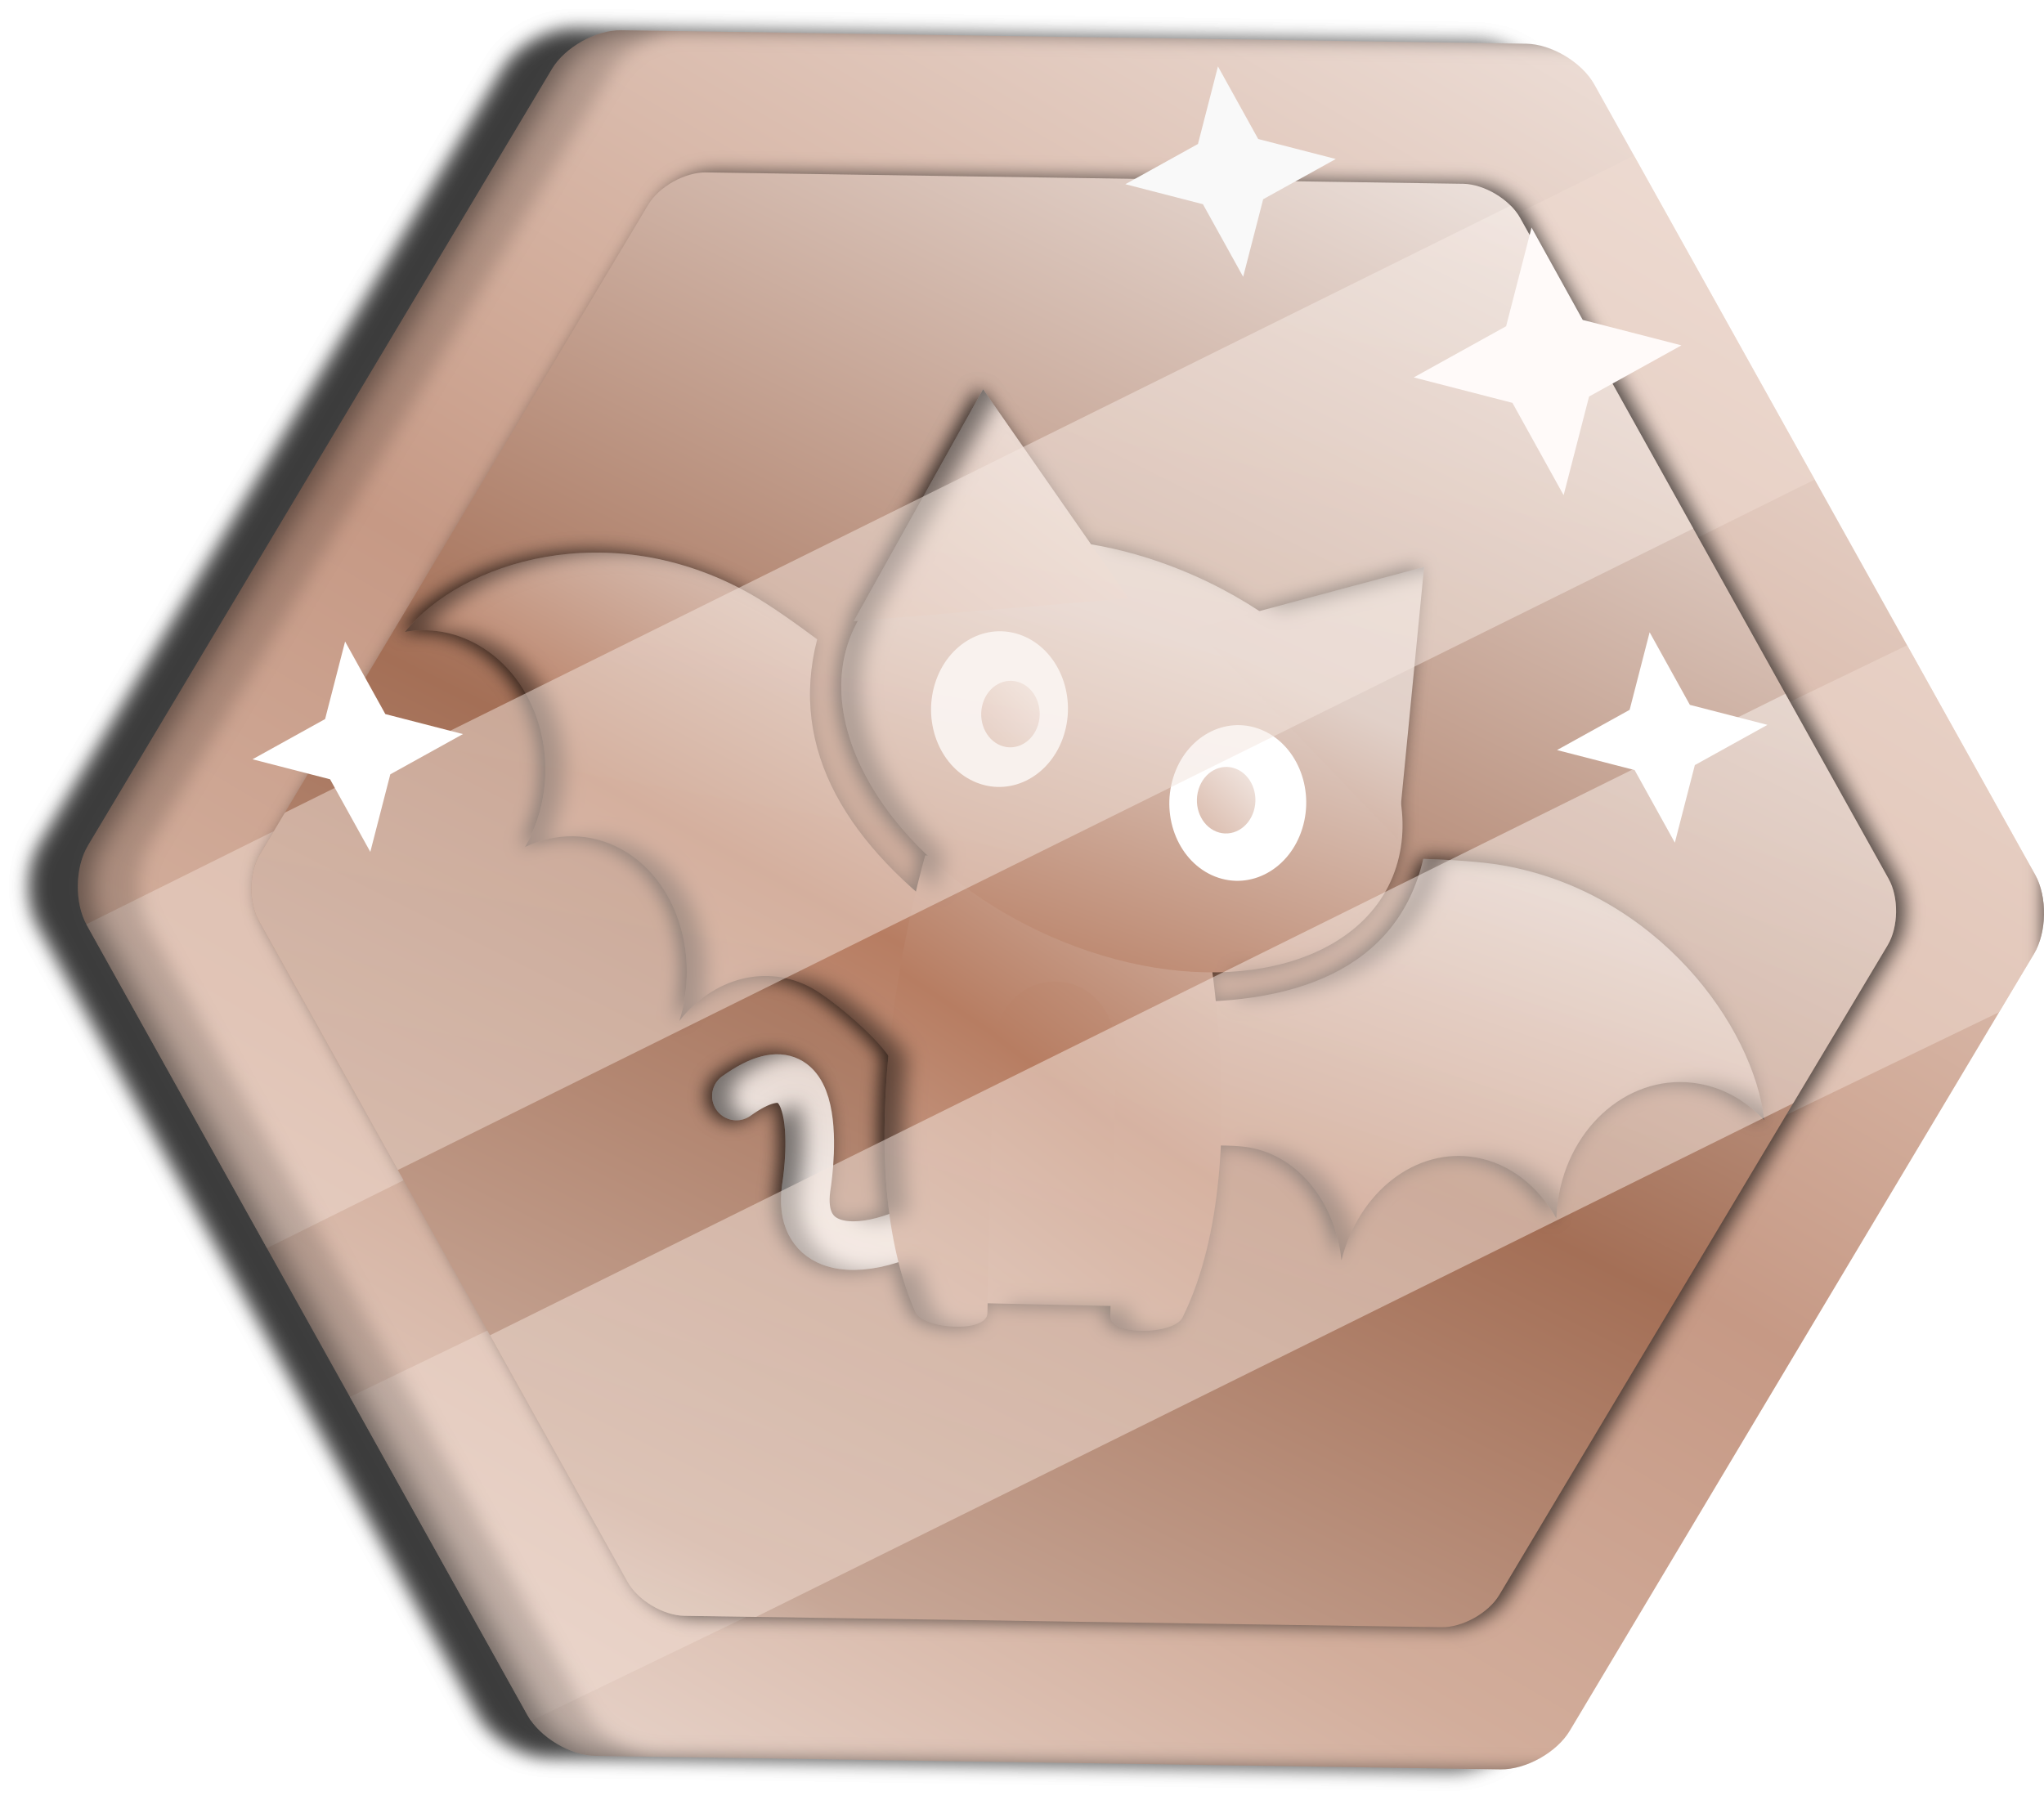
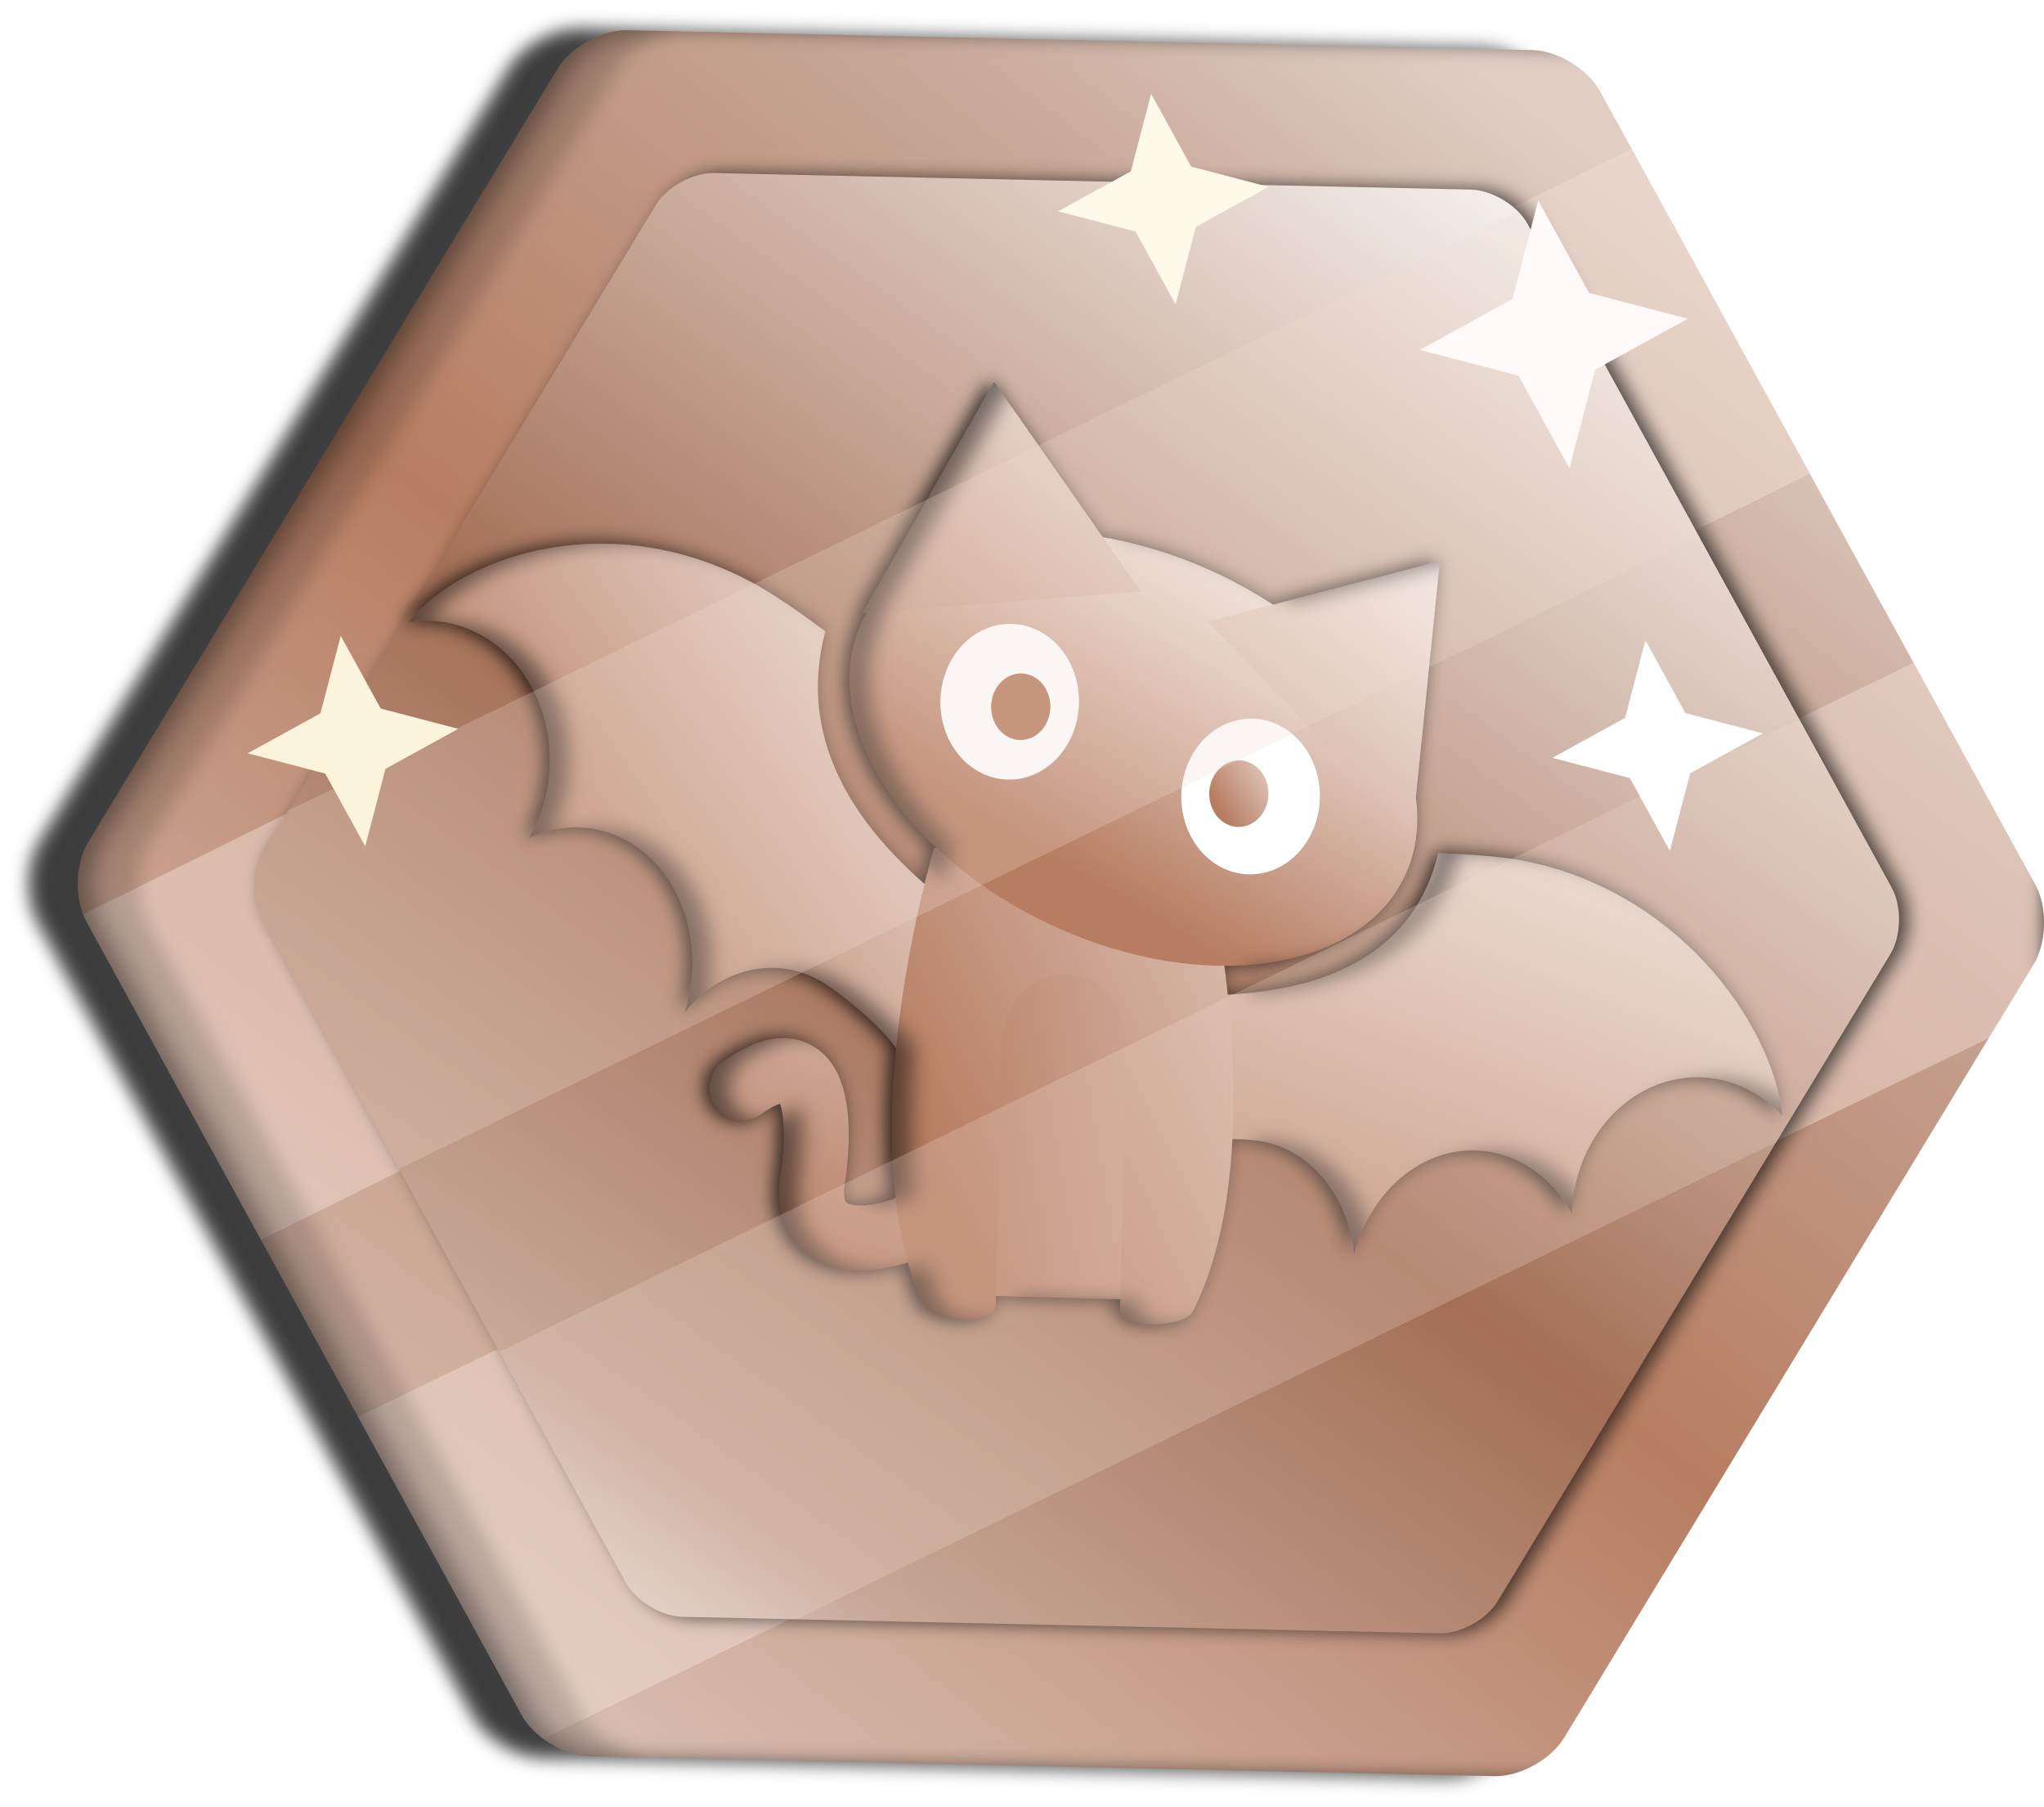
- <svg xmlns="http://www.w3.org/2000/svg" class="medal" style="isolation:isolate" viewBox="576.027 103.648 472.795 416.352" width="472.795pt" height="416.352pt">
-   <g style="isolation:isolate" id="Ebene 0">
-     <g id="medal">
-       <defs>
-         <filter id="998VBnpyX6cx888xLSQAVxBMLoqcX92V" x="-200%" y="-200%" width="400%" height="400%" filterUnits="objectBoundingBox" color-interpolation-filters="sRGB">
-           <feGaussianBlur in="SourceGraphic" stdDeviation="2.147" />
-           <feOffset dx="-11" dy="0" result="pf_100_offsetBlur" />
-           <feFlood flood-color="#000000" flood-opacity="0.65" />
-           <feComposite in2="pf_100_offsetBlur" operator="in" result="pf_100_dropShadow" />
-           <feBlend in="SourceGraphic" in2="pf_100_dropShadow" mode="normal" result="_out_yfYgvGEL2NOr3xH7ZvxTUUMUTcu8UPKV" />
-           <feOffset in="_out_yfYgvGEL2NOr3xH7ZvxTUUMUTcu8UPKV" dx="14" dy="0" />
-           <feGaussianBlur stdDeviation="2.147" result="pf_101_offsetBlur" />
-           <feComposite in="_out_yfYgvGEL2NOr3xH7ZvxTUUMUTcu8UPKV" in2="pf_101_offsetBlur" result="pf_101_inverse" operator="out" />
-           <feFlood flood-color="#000000" flood-opacity="0.5" result="pf_101_color" />
-           <feComposite in="pf_101_color" in2="pf_101_inverse" operator="in" result="pf_101_shadow" />
-           <feComposite in="pf_101_shadow" in2="_out_yfYgvGEL2NOr3xH7ZvxTUUMUTcu8UPKV" operator="over" result="_out_JDeJ6Ut8FOKoCclaC4qpq9aVOwIlncHq" />
-           <feMerge>
-             <feMergeNode in="_out_JDeJ6Ut8FOKoCclaC4qpq9aVOwIlncHq" />
-           </feMerge>
-         </filter>
-       </defs>
-       <g filter="url(#998VBnpyX6cx888xLSQAVxBMLoqcX92V)">
-         <linearGradient id="_lgradient_55" x1="0.76" y1="-0.628" x2="0.377" y2="1.338" gradientTransform="matrix(418.059,137.451,-140.503,427.343,682.647,29.427)" gradientUnits="userSpaceOnUse">
-           <stop offset="18.261%" stop-opacity="1" style="stop-color:rgb(255,255,255)" />
-           <stop offset="51.556%" stop-opacity="1" style="stop-color:rgb(209,171,153)" />
-           <stop offset="58.238%" stop-opacity="1" style="stop-color:rgb(198,153,133)" />
-           <stop offset="70.715%" stop-opacity="1" style="stop-color:rgb(210,173,155)" />
-           <stop offset="98.261%" stop-opacity="1" style="stop-color:rgb(255,255,255)" />
-         </linearGradient>
-         <path d=" M 923.116 512.999 L 818.452 511.44 L 713.789 509.882 C 707.947 509.795 700.894 505.581 698.048 500.478 L 647.066 409.058 L 596.084 317.637 C 593.238 312.534 593.361 304.319 596.357 299.304 L 650.038 209.442 L 703.72 119.579 C 706.716 114.564 713.892 110.562 719.734 110.649 L 824.397 112.208 L 929.061 113.766 C 934.903 113.853 941.956 118.067 944.802 123.169 L 995.784 214.59 L 1046.766 306.011 C 1049.612 311.113 1049.489 319.328 1046.493 324.344 L 992.811 414.206 L 939.13 504.068 C 936.134 509.084 928.958 513.086 923.116 512.999 Z " id="Polygon" fill="url(#_lgradient_55)" />
-         <clipPath id="_clipPath_sbtFXIQvmMAjsB5IlWbTOFYD057oHNXp">
-           <path d=" M 923.116 512.999 L 818.452 511.44 L 713.789 509.882 C 707.947 509.795 700.894 505.581 698.048 500.478 L 647.066 409.058 L 596.084 317.637 C 593.238 312.534 593.361 304.319 596.357 299.304 L 650.038 209.442 L 703.72 119.579 C 706.716 114.564 713.892 110.562 719.734 110.649 L 824.397 112.208 L 929.061 113.766 C 934.903 113.853 941.956 118.067 944.802 123.169 L 995.784 214.59 L 1046.766 306.011 C 1049.612 311.113 1049.489 319.328 1046.493 324.344 L 992.811 414.206 L 939.13 504.068 C 936.134 509.084 928.958 513.086 923.116 512.999 Z " id="Polygon" fill="url(#_lgradient_55)" />
-         </clipPath>
-         <g clip-path="url(#_clipPath_sbtFXIQvmMAjsB5IlWbTOFYD057oHNXp)">
-           <path d="M 1059.547 327.631 L 676.119 512.737 L 641.823 434.139 L 1025.251 249.033 L 1025.251 249.033 L 1025.251 249.033 L 1025.251 249.033 L 1025.251 249.033 L 1025.251 249.033 L 1025.251 249.033 L 1059.547 327.631 Z" style="stroke:none;fill:#F0DCD1;stroke-miterlimit:10;opacity:0.5;" />
-           <path d="M 1002.325 211.338 L 620.999 400.737 L 585.823 322.529 L 967.148 133.13 L 967.148 133.13 L 967.148 133.13 L 967.148 133.13 L 967.148 133.13 L 967.148 133.13 L 967.148 133.13 L 1002.325 211.338 Z" style="stroke:none;fill:#F0DCD1;stroke-miterlimit:10;opacity:0.5;" />
-         </g>
-       </g>
-       <defs>
-         <filter id="6Hu7xx8tb4KpG08LG4eO0YZQRkMcv2ln" x="-200%" y="-200%" width="400%" height="400%" filterUnits="objectBoundingBox" color-interpolation-filters="sRGB">
-           <feGaussianBlur in="SourceGraphic" stdDeviation="2.147" />
-           <feOffset dx="2" dy="0" result="pf_100_offsetBlur" />
-           <feFlood flood-color="#000000" flood-opacity="0.65" />
-           <feComposite in2="pf_100_offsetBlur" operator="in" result="pf_100_dropShadow" />
-           <feBlend in="SourceGraphic" in2="pf_100_dropShadow" mode="normal" />
-         </filter>
-       </defs>
-       <g filter="url(#6Hu7xx8tb4KpG08LG4eO0YZQRkMcv2ln)">
-         <linearGradient id="_lgradient_56" x1="0.326" y1="1.209" x2="0.527" y2="-0.157" gradientTransform="matrix(349.678,115.028,-117.582,357.443,708.35,75.588)" gradientUnits="userSpaceOnUse">
-           <stop offset="4.348%" stop-opacity="1" style="stop-color:rgb(255,255,255)" />
-           <stop offset="20%" stop-opacity="1" style="stop-color:rgb(199,167,151)" />
-           <stop offset="48.696%" stop-opacity="1" style="stop-color:rgb(164,111,86)" />
-           <stop offset="100%" stop-opacity="1" style="stop-color:rgb(255,255,255)" />
-           <stop offset="100%" stop-opacity="1" style="stop-color:rgb(0,0,0)" />
-         </linearGradient>
-         <path d=" M 909.433 480.114 L 821.885 478.797 L 734.337 477.48 C 729.451 477.407 723.551 473.881 721.172 469.612 L 678.538 393.135 L 635.905 316.657 C 633.525 312.389 633.629 305.517 636.136 301.322 L 681.05 226.162 L 725.965 151.001 C 728.472 146.806 734.475 143.46 739.361 143.533 L 826.91 144.851 L 914.458 146.168 C 919.344 146.241 925.244 149.767 927.623 154.035 L 970.257 230.513 L 1012.89 306.99 C 1015.27 311.259 1015.166 318.131 1012.659 322.326 L 967.744 397.486 L 922.83 472.646 C 920.323 476.842 914.32 480.188 909.433 480.114 Z " id="Polygon" fill="url(#_lgradient_56)" />
-         <clipPath id="_clipPath_YU08KN7VleQj0C1AD5JK1ml4gCe5yIVS">
-           <path d=" M 909.433 480.114 L 821.885 478.797 L 734.337 477.48 C 729.451 477.407 723.551 473.881 721.172 469.612 L 678.538 393.135 L 635.905 316.657 C 633.525 312.389 633.629 305.517 636.136 301.322 L 681.05 226.162 L 725.965 151.001 C 728.472 146.806 734.475 143.46 739.361 143.533 L 826.91 144.851 L 914.458 146.168 C 919.344 146.241 925.244 149.767 927.623 154.035 L 970.257 230.513 L 1012.89 306.99 C 1015.27 311.259 1015.166 318.131 1012.659 322.326 L 967.744 397.486 L 922.83 472.646 C 920.323 476.842 914.32 480.188 909.433 480.114 Z " id="Polygon" fill="url(#_lgradient_56)" />
-         </clipPath>
-         <g clip-path="url(#_clipPath_YU08KN7VleQj0C1AD5JK1ml4gCe5yIVS)">
-           <defs>
-             <filter id="DwnpB4TS8BWKfv1gSNktIgEczUJUZCoG" x="-200%" y="-200%" width="400%" height="400%" filterUnits="objectBoundingBox" color-interpolation-filters="sRGB">
-               <feGaussianBlur in="SourceGraphic" stdDeviation="2.147" />
-               <feOffset dx="-1" dy="0" result="pf_100_offsetBlur" />
-               <feFlood flood-color="#000000" flood-opacity="0.65" />
-               <feComposite in2="pf_100_offsetBlur" operator="in" result="pf_100_dropShadow" />
-               <feBlend in="SourceGraphic" in2="pf_100_dropShadow" mode="normal" result="_out_TMR2L5M5Rci5sNXDhSbnVCb1no1OOeCt" />
-               <feOffset in="_out_TMR2L5M5Rci5sNXDhSbnVCb1no1OOeCt" dx="5" dy="0" />
-               <feGaussianBlur stdDeviation="2.147" result="pf_101_offsetBlur" />
-               <feComposite in="_out_TMR2L5M5Rci5sNXDhSbnVCb1no1OOeCt" in2="pf_101_offsetBlur" result="pf_101_inverse" operator="out" />
-               <feFlood flood-color="#000000" flood-opacity="0.5" result="pf_101_color" />
-               <feComposite in="pf_101_color" in2="pf_101_inverse" operator="in" result="pf_101_shadow" />
-               <feComposite in="pf_101_shadow" in2="_out_TMR2L5M5Rci5sNXDhSbnVCb1no1OOeCt" operator="over" result="_out_fdYGUzz3FOGDHHvvfjyBDiyT45bAyzAH" />
-               <feMerge>
-                 <feMergeNode in="_out_fdYGUzz3FOGDHHvvfjyBDiyT45bAyzAH" />
-               </feMerge>
-             </filter>
-           </defs>
-           <g filter="url(#DwnpB4TS8BWKfv1gSNktIgEczUJUZCoG)">
-             <clipPath id="_clipPath_qkZleHhjBLiR06CeVldyyNUgkCD8pDe7">
-               <rect x="664.277" y="180.618" width="321.715" height="253.908" transform="matrix(1,0.022,-0.022,1,6.977,-18.105)" id="catrobat " fill="rgb(255,255,255)" />
-             </clipPath>
-             <g clip-path="url(#_clipPath_qkZleHhjBLiR06CeVldyyNUgkCD8pDe7)">
-               <clipPath id="_clipPath_yqYXQsdsbQc2SA01JAttXWs0BDK1IEHT">
-                 <path d=" M 668.234 175.104 L 993.562 182.222 L 989.343 435.14 L 662.525 434.158 L 668.234 175.104 Z " id="Strecke" fill="rgb(255,255,255)" />
-               </clipPath>
-               <g clip-path="url(#_clipPath_yqYXQsdsbQc2SA01JAttXWs0BDK1IEHT)">
-                 <linearGradient id="_lgradient_57" x1="-1.975" y1="6.467" x2="2.646" y2="-4.814">
-                   <stop offset="10%" stop-opacity="1" style="stop-color:rgb(255,255,255)" />
-                   <stop offset="33.478%" stop-opacity="1" style="stop-color:rgb(224,206,197)" />
-                   <stop offset="62.976%" stop-opacity="1" style="stop-color:rgb(183,125,98)" />
-                   <stop offset="82.85%" stop-opacity="1" style="stop-color:rgb(225,208,200)" />
-                   <stop offset="97.63%" stop-opacity="1" style="stop-color:rgb(255,255,255)" />
-                 </linearGradient>
-                 <path d=" M 795.102 383.823 C 785.054 390.618 774.509 393.422 768.17 390.941 C 763.948 389.289 761.592 385.293 762.492 378.571 C 762.492 378.571 768.876 341.083 746.369 357.209" id="Strecke" fill="none" vector-effect="non-scaling-stroke" stroke-width="15" stroke="url(#_lgradient_57)" stroke-linejoin="miter" stroke-linecap="round" stroke-miterlimit="3" />
-                 <linearGradient id="_lgradient_58" x1="-1.697" y1="4.77" x2="2.035" y2="-2.789" gradientTransform="matrix(142.805,3.147,-2.056,93.306,842.612,300.969)" gradientUnits="userSpaceOnUse">
-                   <stop offset="10%" stop-opacity="1" style="stop-color:rgb(255,255,255)" />
-                   <stop offset="33.478%" stop-opacity="1" style="stop-color:rgb(224,206,197)" />
-                   <stop offset="51.304%" stop-opacity="1" style="stop-color:rgb(183,125,98)" />
-                   <stop offset="63.254%" stop-opacity="1" style="stop-color:rgb(225,208,200)" />
-                   <stop offset="97.63%" stop-opacity="1" style="stop-color:rgb(255,255,255)" />
-                 </linearGradient>
-                 <path d=" M 841.066 371.148 C 845.572 368.596 859.742 368.193 864.994 369.116 C 876.576 371.146 885.038 382.113 886.309 395.284 C 890.27 379.461 903.495 368.999 917.408 371.435 C 925.364 372.829 931.95 378.161 936.029 385.546 C 936.073 384.244 936.179 382.934 936.362 381.616 C 938.853 363.846 953.464 351.647 968.984 354.364 C 974.904 355.401 980.095 358.46 984.123 362.827 C 981.663 341.012 959.307 310.103 923.606 303.85 C 918.094 302.885 910.509 302.531 905.252 302.349 C 899.265 328.047 875.21 336.814 844.08 335.267 C 841.67 353.995 841.705 358.213 841.066 371.148 Z " id="Strecke" fill="url(#_lgradient_58)" />
-                 <path d=" M 841.066 371.148 C 845.572 368.596 859.742 368.193 864.994 369.116 C 876.576 371.146 885.038 382.113 886.309 395.284 C 890.27 379.461 903.495 368.999 917.408 371.435 C 925.364 372.829 931.95 378.161 936.029 385.546 C 936.073 384.244 936.179 382.934 936.362 381.616 C 938.853 363.846 953.464 351.647 968.984 354.364 C 974.904 355.401 980.095 358.46 984.123 362.827 C 981.663 341.012 959.307 310.103 923.606 303.85 C 918.094 302.885 910.509 302.531 905.252 302.349 C 899.265 328.047 875.21 336.814 844.08 335.267 C 841.67 353.995 841.705 358.213 841.066 371.148 Z " id="Strecke" fill="none" />
-                 <linearGradient id="_lgradient_59" x1="-1.295" y1="3.958" x2="2.403" y2="-2.522" gradientTransform="matrix(130.047,2.866,-2.566,116.455,670.122,230.502)" gradientUnits="userSpaceOnUse">
-                   <stop offset="10%" stop-opacity="1" style="stop-color:rgb(255,255,255)" />
-                   <stop offset="33.478%" stop-opacity="1" style="stop-color:rgb(224,206,197)" />
-                   <stop offset="51.706%" stop-opacity="1" style="stop-color:rgb(183,125,98)" />
-                   <stop offset="60.201%" stop-opacity="1" style="stop-color:rgb(225,208,200)" />
-                   <stop offset="97.63%" stop-opacity="1" style="stop-color:rgb(255,255,255)" />
-                 </linearGradient>
-                 <path d=" M 782.469 349.489 C 780.084 344.479 768.699 334.953 763.934 332.298 C 753.424 326.441 740.911 329.919 733.156 339.869 C 737.983 324.354 732.501 307.214 719.878 300.175 C 712.658 296.152 704.554 296.238 697.452 299.632 C 698.08 298.537 698.661 297.398 699.183 296.199 C 706.206 280.05 700.476 260.588 686.393 252.736 C 681.023 249.742 675.216 248.875 669.696 249.832 C 682.833 233.587 716.877 222.814 749.268 240.871 C 754.269 243.658 760.653 248.293 765.048 251.556 C 758.415 277.273 772.048 299.246 798.3 318.184 C 790.72 335.067 788.542 338.494 782.469 349.489 Z " id="Strecke" fill="url(#_lgradient_59)" />
-                 <path d=" M 782.469 349.489 C 780.084 344.479 768.699 334.953 763.934 332.298 C 753.424 326.441 740.911 329.919 733.156 339.869 C 737.983 324.354 732.501 307.214 719.878 300.175 C 712.658 296.152 704.554 296.238 697.452 299.632 C 698.08 298.537 698.661 297.398 699.183 296.199 C 706.206 280.05 700.476 260.588 686.393 252.736 C 681.023 249.742 675.216 248.875 669.696 249.832 C 682.833 233.587 716.877 222.814 749.268 240.871 C 754.269 243.658 760.653 248.293 765.048 251.556 C 758.415 277.273 772.048 299.246 798.3 318.184 C 790.72 335.067 788.542 338.494 782.469 349.489 Z " id="Strecke" fill="none" />
-                 <linearGradient id="_lgradient_60" x1="1.812" y1="-4.409" x2="-0.687" y2="4.164" gradientTransform="matrix(33.768,0.744,-1.87,84.877,805.265,320.269)" gradientUnits="userSpaceOnUse">
-                   <stop offset="10%" stop-opacity="1" style="stop-color:rgb(255,255,255)" />
-                   <stop offset="39.402%" stop-opacity="1" style="stop-color:rgb(224,206,197)" />
-                   <stop offset="55.857%" stop-opacity="1" style="stop-color:rgb(183,125,98)" />
-                   <stop offset="73.946%" stop-opacity="1" style="stop-color:rgb(225,208,200)" />
-                   <stop offset="97.63%" stop-opacity="1" style="stop-color:rgb(255,255,255)" />
-                 </linearGradient>
-                 <path d=" M 837.162 405.89 L 803.395 405.146 L 805.265 320.269 L 839.033 321.013 L 837.162 405.89 Z " id="Strecke" fill="url(#_lgradient_60)" />
-                 <linearGradient id="_lgradient_61" x1="-0.997" y1="3.905" x2="2.018" y2="-2.768" gradientTransform="matrix(77.939,1.718,-2.401,108.967,782.001,301.237)" gradientUnits="userSpaceOnUse">
-                   <stop offset="10%" stop-opacity="1" style="stop-color:rgb(255,255,255)" />
-                   <stop offset="33.478%" stop-opacity="1" style="stop-color:rgb(224,206,197)" />
-                   <stop offset="51.304%" stop-opacity="1" style="stop-color:rgb(183,125,98)" />
-                   <stop offset="63.254%" stop-opacity="1" style="stop-color:rgb(225,208,200)" />
-                   <stop offset="97.63%" stop-opacity="1" style="stop-color:rgb(255,255,255)" />
-                 </linearGradient>
-                 <path d=" M 820.139 330.735 C 812.547 330.567 806.239 337.208 805.9 345.626 L 805.791 345.624 L 804.428 407.457 C 804.326 412.114 789.561 411.246 787.725 407.089 C 770.46 367.987 790.05 301.566 790.05 301.566 L 806.754 301.934 C 806.754 301.934 820.973 301.986 820.97 302.151 C 820.973 301.986 835.181 302.56 835.181 302.56 L 851.884 302.928 C 851.884 302.928 868.53 370.148 849.559 408.452 C 847.542 412.524 832.753 412.741 832.855 408.084 L 834.218 346.25 L 834.109 346.248 C 834.141 337.823 828.131 330.911 820.54 330.743" id="Strecke" fill="url(#_lgradient_61)" />
-                 <linearGradient id="_lgradient_62" x1="-0.921" y1="3.772" x2="1.332" y2="-1.565" gradientTransform="matrix(130.494,2.876,-2.188,99.274,771.383,227.434)" gradientUnits="userSpaceOnUse">
-                   <stop offset="10%" stop-opacity="1" style="stop-color:rgb(255,255,255)" />
-                   <stop offset="33.478%" stop-opacity="1" style="stop-color:rgb(224,206,197)" />
-                   <stop offset="51.304%" stop-opacity="1" style="stop-color:rgb(183,125,98)" />
-                   <stop offset="66.57%" stop-opacity="1" style="stop-color:rgb(225,208,200)" />
-                   <stop offset="97.63%" stop-opacity="1" style="stop-color:rgb(255,255,255)" />
-                 </linearGradient>
-                 <path d=" M 898.987 304.222 C 894.985 316.822 883.384 324.914 868.139 327.611 C 854.658 329.996 838.328 328.163 821.883 321.5 C 806.593 315.303 793.73 305.954 784.713 295.411 C 773.064 281.791 767.835 266.179 772.085 252.796 C 776.584 238.633 790.682 230.166 808.765 228.653 C 820.997 227.63 835.052 229.788 849.191 235.518 C 884.234 249.719 906.527 280.478 898.987 304.222 Z " id="Strecke" fill="url(#_lgradient_62)" />
-                 <path d=" M 898.076 304.215 C 890.535 327.957 856.015 335.693 820.971 321.493 C 785.928 307.291 763.634 276.532 771.174 252.789 C 778.715 229.046 813.237 221.311 848.28 235.511 C 883.322 249.712 905.616 280.472 898.076 304.215 Z " id="Strecke" fill="none" />
-                 <linearGradient id="_lgradient_63" x1="-1.647" y1="6.944" x2="2.066" y2="-3.375" gradientTransform="matrix(52.682,1.161,-1.391,63.119,852.755,233.656)" gradientUnits="userSpaceOnUse">
-                   <stop offset="10%" stop-opacity="1" style="stop-color:rgb(255,255,255)" />
-                   <stop offset="33.478%" stop-opacity="1" style="stop-color:rgb(224,206,197)" />
-                   <stop offset="51.304%" stop-opacity="1" style="stop-color:rgb(183,125,98)" />
-                   <stop offset="62.35%" stop-opacity="1" style="stop-color:rgb(225,208,200)" />
-                   <stop offset="97.63%" stop-opacity="1" style="stop-color:rgb(255,255,255)" />
-                 </linearGradient>
-                 <path d=" M 899.289 297.831 L 905.437 234.817 L 852.416 249.018 L 899.289 297.831 Z " id="Strecke" fill="url(#_lgradient_63)" />
-                 <path d=" M 899.289 297.831 L 905.437 234.817 L 852.416 249.018 L 899.289 297.831 Z " id="Strecke" fill="none" />
-                 <linearGradient id="_lgradient_64" x1="-0.194" y1="1.39" x2="1.458" y2="-0.594" gradientTransform="matrix(63.44,1.398,-1.196,54.281,774.711,193.074)" gradientUnits="userSpaceOnUse">
-                   <stop offset="0%" stop-opacity="1" style="stop-color:rgb(209,171,153)" />
-                   <stop offset="98.261%" stop-opacity="1" style="stop-color:rgb(255,255,255)" />
-                   <stop offset="100%" stop-opacity="1" style="stop-color:rgb(17,13,1)" />
-                   <stop offset="100%" stop-opacity="1" style="stop-color:rgb(255,255,255)" />
-                 </linearGradient>
-                 <path d=" M 773.515 247.355 L 803.425 193.707 L 837.103 242.079 L 773.515 247.355 Z " id="Strecke" fill="url(#_lgradient_64)" />
-                 <path d=" M 773.515 247.355 L 803.425 193.707 L 837.103 242.079 L 773.515 247.355 Z " id="Strecke" fill="none" />
-                 <path d=" M 822.153 273.587 C 819.249 282.986 810.21 287.971 801.963 284.721 C 793.716 281.472 789.385 271.218 792.289 261.82 C 795.192 252.421 804.232 247.436 812.479 250.686 C 820.726 253.935 825.057 264.189 822.153 273.587 Z " id="Strecke" fill="rgb(255,255,255)" />
-                 <linearGradient id="_lgradient_65" x1="-0.194" y1="1.39" x2="1.458" y2="-0.594" gradientTransform="matrix(13.533,0.298,-0.339,15.395,803.156,261.005)" gradientUnits="userSpaceOnUse">
-                   <stop offset="0%" stop-opacity="1" style="stop-color:rgb(209,171,153)" />
-                   <stop offset="98.261%" stop-opacity="1" style="stop-color:rgb(255,255,255)" />
-                   <stop offset="100%" stop-opacity="1" style="stop-color:rgb(17,13,1)" />
-                   <stop offset="100%" stop-opacity="1" style="stop-color:rgb(255,255,255)" />
-                 </linearGradient>
-                 <path d=" M 816.136 271.366 C 814.894 275.384 811.031 277.515 807.505 276.125 C 803.98 274.736 802.129 270.354 803.37 266.336 C 804.612 262.319 808.475 260.188 812 261.577 C 815.526 262.966 817.377 267.349 816.136 271.366 Z " id="Strecke" fill="url(#_lgradient_65)" />
-                 <path d=" M 877.267 295.305 C 874.364 304.704 865.324 309.688 857.078 306.439 C 848.83 303.189 844.499 292.935 847.403 283.537 C 850.307 274.138 859.346 269.153 867.593 272.403 C 875.84 275.652 880.171 285.906 877.267 295.305 Z " id="Strecke" fill="rgb(255,255,255)" />
-                 <linearGradient id="_lgradient_66" x1="-0.194" y1="1.39" x2="1.458" y2="-0.594" gradientTransform="matrix(13.533,0.298,-0.339,15.395,853.051,280.929)" gradientUnits="userSpaceOnUse">
-                   <stop offset="0%" stop-opacity="1" style="stop-color:rgb(209,171,153)" />
-                   <stop offset="98.261%" stop-opacity="1" style="stop-color:rgb(255,255,255)" />
-                   <stop offset="100%" stop-opacity="1" style="stop-color:rgb(17,13,1)" />
-                   <stop offset="100%" stop-opacity="1" style="stop-color:rgb(255,255,255)" />
-                 </linearGradient>
-                 <path d=" M 866.03 291.291 C 864.789 295.309 860.925 297.44 857.4 296.05 C 853.875 294.661 852.024 290.279 853.265 286.261 C 854.507 282.242 858.37 280.112 861.895 281.501 C 865.421 282.89 867.272 287.273 866.03 291.291 Z " id="Strecke" fill="url(#_lgradient_66)" />
-               </g>
-             </g>
-           </g>
-           <defs>
-             <linearGradient id="_lgradient_67" x1="-0.16" y1="3.632" x2="1.059" y2="-0.923">
-               <stop offset="0%" style="stop-color:#D9B4A1" />
-               <stop offset="100%" style="stop-color:#FFFCFA" />
-               <stop offset="100%" style="stop-color:#181615" />
-               <stop offset="100%" style="stop-color:#FFFFFF" />
-             </linearGradient>
-           </defs>
-           <path d="M 616.966 304.011 L 949.761 139.181 L 984.85 217.428 L 652.055 382.259 L 652.055 382.259 L 652.055 382.259 L 652.055 382.259 L 652.055 382.259 L 652.055 382.259 L 652.055 382.259 L 616.966 304.011 Z" style="stroke:none;fill:url(#_lgradient_67);stroke-miterlimit:10;opacity:0.5;" />
-           <defs>
-             <linearGradient id="_lgradient_68" x1="0.328" y1="1.007" x2="0.993" y2="-0.464">
-               <stop offset="0%" style="stop-color:#F0DCD1" />
-               <stop offset="100%" style="stop-color:#FFFEFE" />
-               <stop offset="100%" style="stop-color:#35302E" />
-               <stop offset="100%" style="stop-color:#FFFFFF" />
-             </linearGradient>
-           </defs>
-           <path d="M 669.186 422.567 L 1001.98 257.737 L 1037.069 335.984 L 704.274 500.815 L 704.274 500.815 L 704.274 500.815 L 704.274 500.815 L 704.274 500.815 L 704.274 500.815 L 704.274 500.815 L 669.186 422.567 Z" style="stroke:none;fill:url(#_lgradient_68);stroke-miterlimit:10;opacity:0.5;" />
-         </g>
+ <svg xmlns="http://www.w3.org/2000/svg" class="svg__achievement" style="isolation:isolate" viewBox="445.79 11.155 472.743 417.766" width="472.743pt" height="417.766pt">
+   <g class="svg__achievement__badge">
+     <defs>
+       <filter id="svg__achievement__badge__border--2_v1" x="-200%" y="-200%" width="400%" height="400%" filterUnits="objectBoundingBox" color-interpolation-filters="sRGB">
+         <feGaussianBlur in="SourceGraphic" stdDeviation="2.147" />
+         <feOffset dx="-11" dy="0" result="pf_100_offsetBlur" />
+         <feFlood flood-color="#000000" flood-opacity="0.65" />
+         <feComposite in2="pf_100_offsetBlur" operator="in" result="pf_100_dropShadow" />
+         <feBlend in="SourceGraphic" in2="pf_100_dropShadow" result="_out_ATG3xLkPGA46XvTCGkO2LdSKNcxq5yao" />
+         <feOffset in="_out_ATG3xLkPGA46XvTCGkO2LdSKNcxq5yao" dx="14" dy="0" />
+         <feGaussianBlur stdDeviation="2.147" result="pf_101_offsetBlur" />
+         <feComposite in="_out_ATG3xLkPGA46XvTCGkO2LdSKNcxq5yao" in2="pf_101_offsetBlur" result="pf_101_inverse" operator="out" />
+         <feFlood flood-color="#000000" flood-opacity="0.5" result="pf_101_color" />
+         <feComposite in="pf_101_color" in2="pf_101_inverse" operator="in" result="pf_101_shadow" />
+         <feComposite in="pf_101_shadow" in2="_out_ATG3xLkPGA46XvTCGkO2LdSKNcxq5yao" result="_out_sPScK20BDpk1SXuJyh0HNHdzToUryVWF" />
+         <feMerge>
+           <feMergeNode in="_out_sPScK20BDpk1SXuJyh0HNHdzToUryVWF" />
+         </feMerge>
+       </filter>
+       <filter id="svg__achievement__badge__inner--2_v1" x="-200%" y="-200%" width="400%" height="400%" filterUnits="objectBoundingBox" color-interpolation-filters="sRGB">
+         <feGaussianBlur in="SourceGraphic" stdDeviation="2.147" />
+         <feOffset dx="2" dy="0" result="pf_100_offsetBlur" />
+         <feFlood flood-color="#000000" flood-opacity="0.65" />
+         <feComposite in2="pf_100_offsetBlur" operator="in" result="pf_100_dropShadow" />
+         <feBlend in="SourceGraphic" in2="pf_100_dropShadow" />
+       </filter>
+       <filter id="svg__achievement__badge__subject--2_v1" x="-200%" y="-200%" width="400%" height="400%" filterUnits="objectBoundingBox" color-interpolation-filters="sRGB">
+         <feGaussianBlur in="SourceGraphic" stdDeviation="2.147" />
+         <feOffset dx="-1" dy="0" result="pf_100_offsetBlur" />
+         <feFlood flood-color="#000000" flood-opacity="0.65" />
+         <feComposite in2="pf_100_offsetBlur" operator="in" result="pf_100_dropShadow" />
+         <feBlend in="SourceGraphic" in2="pf_100_dropShadow" result="_out_yH3mXb34JIzpGuGeodJW1wIQ163D9jLB" />
+         <feOffset in="_out_yH3mXb34JIzpGuGeodJW1wIQ163D9jLB" dx="5" dy="0" />
+         <feGaussianBlur stdDeviation="2.147" result="pf_101_offsetBlur" />
+         <feComposite in="_out_yH3mXb34JIzpGuGeodJW1wIQ163D9jLB" in2="pf_101_offsetBlur" result="pf_101_inverse" operator="out" />
+         <feFlood flood-color="#000000" flood-opacity="0.5" result="pf_101_color" />
+         <feComposite in="pf_101_color" in2="pf_101_inverse" operator="in" result="pf_101_shadow" />
+         <feComposite in="pf_101_shadow" in2="_out_yH3mXb34JIzpGuGeodJW1wIQ163D9jLB" result="_out_al4lLZe5hDoKvwhn34V5SBz5WYwO9Bvu" />
+         <feMerge>
+           <feMergeNode in="_out_al4lLZe5hDoKvwhn34V5SBz5WYwO9Bvu" />
+         </feMerge>
+       </filter>
+       <linearGradient id="svg__achievement__badge__subject__eye__inner--gradient--2_v1" x1="0" y1="0.5" x2="1.458" y2="-0.594" gradientTransform="matrix(13.696,0.348,-0.391,15.394,725.661,186.837)" gradientUnits="userSpaceOnUse">
+         <stop offset="0%" stop-opacity="1" style="stop-color:rgb(183,125,98)" />
+         <stop offset="98.261%" stop-opacity="1" style="stop-color:rgb(255,255,255)" />
+         <stop offset="100%" stop-opacity="1" style="stop-color:rgb(17,13,1)" />
+         <stop offset="100%" stop-opacity="1" style="stop-color:rgb(255,255,255)" />
+       </linearGradient>
+       <linearGradient id="svg__achievement__badge__subject__ear--gradient--2_v1" x1="-0.367" y1="1.534" x2="1.359" y2="-0.445" gradientTransform="matrix(64.205,1.629,-1.377,54.276,646.642,98.696)" gradientUnits="userSpaceOnUse">
+         <stop offset="0%" stop-opacity="1" style="stop-color:rgb(183,125,98)" />
+         <stop offset="98.261%" stop-opacity="1" style="stop-color:rgb(255,255,255)" />
+         <stop offset="100%" stop-opacity="1" style="stop-color:rgb(17,13,1)" />
+         <stop offset="100%" stop-opacity="1" style="stop-color:rgb(255,255,255)" />
+       </linearGradient>
+       <linearGradient id="svg__achievement__badge__subject__right-ear--gradient--2_v1" x1="-0.227" y1="1.49" x2="1.246" y2="-0.209" gradientTransform="matrix(53.316,1.353,-1.601,63.114,725.507,139.562)" gradientUnits="userSpaceOnUse">
+         <stop offset="0%" stop-opacity="1" style="stop-color:rgb(183,125,98)" />
+         <stop offset="100%" stop-opacity="1" style="stop-color:rgb(255,255,255)" />
+         <stop offset="100%" stop-opacity="1" style="stop-color:rgb(17,13,1)" />
+         <stop offset="100%" stop-opacity="1" style="stop-color:rgb(255,255,255)" />
+       </linearGradient>
+       <linearGradient id="svg__achievement__badge__subject__face--gradient--2_v1" x1="0.345" y1="0.745" x2="0.907" y2="-0.002" gradientTransform="matrix(132.066,3.351,-2.519,99.266,643.168,133.044)" gradientUnits="userSpaceOnUse">
+         <stop offset="0%" stop-opacity="1" style="stop-color:rgb(183,125,98)" />
+         <stop offset="98.261%" stop-opacity="1" style="stop-color:rgb(255,255,255)" />
+         <stop offset="100%" stop-opacity="1" style="stop-color:rgb(17,13,1)" />
+         <stop offset="100%" stop-opacity="1" style="stop-color:rgb(255,255,255)" />
+       </linearGradient>
+       <linearGradient id="svg__achievement__badge__subject__body--gradient--2_v1" x1="0.087" y1="0.612" x2="1.832" y2="-0.645" gradientTransform="matrix(78.877,2.001,-2.765,108.958,653.689,206.886)" gradientUnits="userSpaceOnUse">
+         <stop offset="0%" stop-opacity="1" style="stop-color:rgb(183,125,98)" />
+         <stop offset="98.261%" stop-opacity="1" style="stop-color:rgb(255,255,255)" />
+         <stop offset="100%" stop-opacity="1" style="stop-color:rgb(17,13,1)" />
+         <stop offset="100%" stop-opacity="1" style="stop-color:rgb(255,255,255)" />
+       </linearGradient>
+       <linearGradient id="svg__achievement__badge__subject__body-inner--gradient--2_v1" x1="-0.416" y1="0.637" x2="3.816" y2="-1.421" gradientTransform="matrix(34.174,0.867,-2.153,84.871,677.176,226.002)" gradientUnits="userSpaceOnUse">
+         <stop offset="0%" stop-opacity="1" style="stop-color:rgb(183,125,98)" />
+         <stop offset="98.261%" stop-opacity="1" style="stop-color:rgb(255,255,255)" />
+         <stop offset="100%" stop-opacity="1" style="stop-color:rgb(17,13,1)" />
+         <stop offset="100%" stop-opacity="1" style="stop-color:rgb(255,255,255)" />
+       </linearGradient>
+       <linearGradient id="svg__achievement__badge__subject__left-wing--gradient--2_v1" x1="0" y1="0.5" x2="1.12" y2="-0.234" gradientTransform="matrix(131.613,3.339,-2.955,116.446,540.671,135.743)" gradientUnits="userSpaceOnUse">
+         <stop offset="0%" stop-opacity="1" style="stop-color:rgb(183,125,98)" />
+         <stop offset="98.261%" stop-opacity="1" style="stop-color:rgb(255,255,255)" />
+         <stop offset="100%" stop-opacity="1" style="stop-color:rgb(17,13,1)" />
+         <stop offset="100%" stop-opacity="1" style="stop-color:rgb(255,255,255)" />
+       </linearGradient>
+       <linearGradient id="svg__achievement__badge__subject__right-wing--gradient--2_v1" x1="0.018" y1="1.169" x2="0.939" y2="-0.462" gradientTransform="matrix(144.525,3.667,-2.367,93.299,715.034,206.839)" gradientUnits="userSpaceOnUse">
+         <stop offset="0%" stop-opacity="1" style="stop-color:rgb(183,125,98)" />
+         <stop offset="98.261%" stop-opacity="1" style="stop-color:rgb(255,255,255)" />
+         <stop offset="100%" stop-opacity="1" style="stop-color:rgb(17,13,1)" />
+         <stop offset="100%" stop-opacity="1" style="stop-color:rgb(255,255,255)" />
+       </linearGradient>
+       <linearGradient id="svg__achievement__badge__subject__tail--gradient--2_v1" x1="0.136" y1="1.22" x2="1.756" y2="-2.732">
+         <stop offset="0%" stop-opacity="1" style="stop-color:rgb(183,125,98)" />
+         <stop offset="98.261%" stop-opacity="1" style="stop-color:rgb(255,255,255)" />
+       </linearGradient>
+       <linearGradient id="_lgradient_84--2_v1" x1="0.377" y1="1.17" x2="0.721" y2="-0.045" gradientTransform="matrix(348.887,117.406,-120.013,356.634,580.373,-16.982)" gradientUnits="userSpaceOnUse">
+         <stop offset="4.348%" stop-opacity="1" style="stop-color:rgb(255,255,255)" />
+         <stop offset="20%" stop-opacity="1" style="stop-color:rgb(199,167,151)" />
+         <stop offset="48.696%" stop-opacity="1" style="stop-color:rgb(164,111,86)" />
+         <stop offset="100%" stop-opacity="1" style="stop-color:rgb(255,255,255)" />
+         <stop offset="100%" stop-opacity="1" style="stop-color:rgb(0,0,0)" />
+       </linearGradient>
+       <linearGradient id="_lgradient_83--2_v1" x1="0.706" y1="0.016" x2="0.348" y2="1.105" gradientTransform="matrix(417.09,140.366,-143.483,426.352,554.358,-63.321)" gradientUnits="userSpaceOnUse">
+         <stop offset="4.348%" stop-opacity="1" style="stop-color:rgb(224,206,197)" />
+         <stop offset="20%" stop-opacity="1" style="stop-color:rgb(199,167,151)" />
+         <stop offset="48.696%" stop-opacity="1" style="stop-color:rgb(183,125,98)" />
+         <stop offset="100%" stop-opacity="1" style="stop-color:rgb(225,208,200)" />
+         <stop offset="100%" stop-opacity="1" style="stop-color:rgb(0,0,0)" />
+       </linearGradient>
+     </defs>
+     <g class="svg__achievement__badge__coin__border" filter="url(#svg__achievement__badge__border--2_v1)">
+       <path class="svg__achievement__badge__coin__border" d=" M 791.445 421.918 L 686.795 419.628 L 582.145 417.339 C 576.304 417.211 569.28 412.949 566.47 407.826 L 516.128 316.052 L 465.785 224.278 C 462.975 219.155 463.155 210.941 466.186 205.947 L 520.494 116.461 L 574.801 26.976 C 577.832 21.982 585.036 18.03 590.877 18.158 L 695.527 20.447 L 800.177 22.736 C 806.018 22.864 813.042 27.127 815.852 32.249 L 866.195 124.024 L 916.537 215.798 C 919.347 220.92 919.167 229.134 916.136 234.129 L 861.829 323.614 L 807.521 413.099 C 804.49 418.094 797.286 422.045 791.445 421.918 Z " fill="url(#_lgradient_83--2_v1)" />
+       <clipPath id="_clipPath_HET7q4Z27OOnIaxXotXcbUOyYsXNeG1S">
+         <path d=" M 791.445 421.918 L 686.795 419.628 L 582.145 417.339 C 576.304 417.211 569.28 412.949 566.47 407.826 L 516.128 316.052 L 465.785 224.278 C 462.975 219.155 463.155 210.941 466.186 205.947 L 520.494 116.461 L 574.801 26.976 C 577.832 21.982 585.036 18.03 590.877 18.158 L 695.527 20.447 L 800.177 22.736 C 806.018 22.864 813.042 27.127 815.852 32.249 L 866.195 124.024 L 916.537 215.798 C 919.347 220.92 919.167 229.134 916.136 234.129 L 861.829 323.614 L 807.521 413.099 C 804.49 418.094 797.286 422.045 791.445 421.918 Z " fill="url(#_lgradient_83--2_v1)" />
+       </clipPath>
+       <g clip-path="url(#_clipPath_HET7q4Z27OOnIaxXotXcbUOyYsXNeG1S)">
+         <path d="M 875.376 115.286 L 493.716 304.01 L 458.678 225.74 L 840.338 37.016 L 840.338 37.016 L 840.338 37.016 L 840.338 37.016 L 840.338 37.016 L 840.338 37.016 L 840.338 37.016 L 875.376 115.286 Z" style="stroke:none;fill:#F0DCD1;stroke-miterlimit:10;opacity:0.5;" />
+         <path d="M 938.651 235.288 L 555.516 421 L 521.096 342.456 L 904.231 156.745 L 904.231 156.745 L 904.231 156.745 L 904.231 156.745 L 904.231 156.745 L 904.231 156.745 L 904.231 156.745 L 938.651 235.288 Z" style="stroke:none;fill:#F0DCD1;stroke-miterlimit:10;opacity:0.5;" />
      </g>
    </g>
-     <g id="star_2">
-       <path d=" M 885.003 140.434 L 868.209 149.741 L 863.582 167.686 L 854.275 150.892 L 836.33 146.265 L 853.124 136.958 L 857.751 119.013 L 867.058 135.807 L 885.003 140.434 Z " id="Polygon" fill="rgb(249,249,249)" />
+     <g class="svg__achievement__badge__coin" filter="url(#svg__achievement__badge__inner--2_v1)">
+       <path class="svg__achievement__badge__coin__inner-border" d=" M 778.698 388.903 L 691.161 386.99 L 603.624 385.077 C 598.738 384.97 592.863 381.405 590.512 377.12 L 548.4 300.354 L 506.289 223.588 C 503.938 219.303 504.088 212.433 506.624 208.255 L 552.049 133.402 L 597.474 58.549 C 600.01 54.371 606.035 51.066 610.921 51.172 L 698.458 53.085 L 785.995 54.998 C 790.881 55.105 796.757 58.671 799.107 62.955 L 841.219 139.721 L 883.331 216.487 C 885.681 220.772 885.531 227.643 882.996 231.821 L 837.57 306.674 L 792.145 381.527 C 789.61 385.705 783.584 389.01 778.698 388.903 Z " fill="url(#_lgradient_84--2_v1)" />
    </g>
-     <g id="star_3">
-       <path d=" M 964.958 183.547 L 943.593 195.387 L 937.707 218.216 L 925.867 196.851 L 903.038 190.965 L 924.403 179.125 L 930.289 156.296 L 942.129 177.661 L 964.958 183.547 Z " id="Polygon" fill="rgb(255,250,249)" />
+     <g class="svg__achievement__badge__subject" filter="url(#svg__achievement__badge__subject--2_v1)">
+       <path class="svg__achievement__badge__subject__tail" d=" M 666.695 289.52 C 656.504 296.278 645.823 299.044 639.415 296.54 C 635.147 294.873 632.775 290.868 633.706 284.149 C 633.706 284.149 640.282 246.685 617.453 262.728" fill="none" stroke-width="15" stroke="url(#svg__achievement__badge__subject__tail--gradient--2_v1)" stroke-linecap="round" stroke-miterlimit="3" />
+       <path class="svg__achievement__badge__subject__right-wing" d=" M 713.254 277.012 C 717.822 274.477 732.166 274.126 737.479 275.068 C 749.195 277.139 757.725 288.137 758.971 301.313 C 763.029 285.504 776.446 275.091 790.52 277.577 C 798.569 279 805.217 284.356 809.324 291.755 C 809.372 290.454 809.483 289.144 809.672 287.827 C 812.248 270.066 827.073 257.92 842.773 260.694 C 848.762 261.753 854.006 264.831 858.07 269.212 C 855.646 247.388 833.114 216.397 797 210.015 C 791.424 209.03 783.749 208.648 778.428 208.447 C 772.29 234.123 747.917 242.802 716.415 241.142 C 713.919 259.862 713.941 264.079 713.254 277.012 Z " fill="url(#svg__achievement__badge__subject__right-wing--gradient--2_v1)" />
+       <path class="svg__achievement__badge__subject__left-wing" d=" M 654.014 255.14 C 651.616 250.121 640.122 240.554 635.307 237.881 C 624.688 231.986 612.013 235.418 604.133 245.34 C 609.067 229.842 603.57 212.683 590.817 205.598 C 583.521 201.548 575.318 201.605 568.12 204.972 C 568.759 203.881 569.351 202.744 569.883 201.547 C 577.041 185.423 571.301 165.94 557.071 158.036 C 551.645 155.023 545.771 154.135 540.181 155.072 C 553.527 138.875 588.016 128.225 620.744 146.4 C 625.797 149.206 632.245 153.864 636.682 157.143 C 629.89 182.836 643.621 204.858 670.132 223.893 C 662.41 240.748 660.194 244.167 654.014 255.14 Z " fill="url(#svg__achievement__badge__subject__left-wing--gradient--2_v1)" />
+       <path class="svg__achievement__badge__subject__body-inner" d=" M 709.197 311.74 L 675.022 310.873 L 677.176 226.002 L 711.35 226.869 L 709.197 311.74 Z " fill="url(#svg__achievement__badge__subject__body-inner--gradient--2_v1)" />
+       <path class="svg__achievement__badge__subject__body" d=" M 692.198 236.522 C 684.515 236.327 678.11 242.945 677.741 251.362 L 677.63 251.359 L 676.061 313.188 C 675.943 317.845 661.003 316.923 659.157 312.759 C 641.803 273.594 661.834 207.244 661.834 207.244 L 678.739 207.673 C 678.739 207.673 693.13 207.777 693.126 207.942 C 693.13 207.777 707.508 208.403 707.508 208.403 L 724.413 208.832 C 724.413 208.832 741.054 276.112 721.736 314.347 C 719.682 318.412 704.713 318.575 704.831 313.918 L 706.4 252.089 L 706.29 252.087 C 706.348 243.662 700.286 236.728 692.603 236.533" fill="url(#svg__achievement__badge__subject__body--gradient--2_v1)" />
+       <path class="svg__achievement__badge__subject__face" d=" M 772.082 210.297 C 767.993 222.882 756.227 230.932 740.789 233.574 C 727.138 235.91 710.615 234.017 693.991 227.294 C 678.535 221.041 665.544 211.646 656.451 201.07 C 644.703 187.408 639.459 171.776 643.801 158.409 C 648.397 144.262 662.693 135.846 680.999 134.399 C 693.382 133.42 707.601 135.63 721.894 141.411 C 757.318 155.74 779.787 186.581 772.082 210.297 Z " fill="url(#svg__achievement__badge__subject__face--gradient--2_v1)" />
+       <path class="svg__achievement__badge__subject__left-ear" d=" M 645.265 152.973 L 675.702 99.433 L 709.639 147.929 L 645.265 152.973 Z " fill="url(#svg__achievement__badge__subject__ear--gradient--2_v1)" />
+       <path class="svg__achievement__badge__subject__right-ear" d=" M 772.407 203.907 L 778.823 140.915 L 725.117 154.923 L 772.407 203.907 Z " fill="url(#svg__achievement__badge__subject__ear--gradient--2_v1)" />
+       <path class="svg__achievement__badge__subject__left-eye__outer" d=" M 694.412 179.382 C 691.443 188.77 682.279 193.722 673.942 190.443 C 665.606 187.164 661.253 176.894 664.222 167.506 C 667.189 158.118 676.354 153.166 684.69 156.445 C 693.027 159.725 697.38 169.995 694.412 179.382 Z " fill="rgb(255,255,255)" />
+       <path class="svg__achievement__badge__subject__left-eye__inner" d=" M 688.328 177.139 C 687.059 181.153 683.142 183.27 679.579 181.867 C 676.015 180.465 674.155 176.076 675.424 172.063 C 676.692 168.05 680.609 165.933 684.173 167.335 C 687.737 168.737 689.597 173.126 688.328 177.139 Z " fill="url(#svg__achievement__badge__subject__eye__inner--gradient--2_v1)" />
+       <path class="svg__achievement__badge__subject__right-eye__outer" d=" M 750.127 201.301 C 747.159 210.689 737.994 215.641 729.658 212.361 C 721.321 209.081 716.969 198.812 719.937 189.424 C 722.905 180.036 732.069 175.084 740.406 178.363 C 748.742 181.643 753.095 191.912 750.127 201.301 Z " fill="rgb(255,255,255)" />
+       <path class="svg__achievement__badge__subject__right-eye__inner" d=" M 738.766 197.246 C 737.497 201.259 733.58 203.376 730.017 201.973 C 726.453 200.572 724.593 196.183 725.861 192.17 C 727.131 188.155 731.047 186.039 734.611 187.441 C 738.175 188.843 740.035 193.232 738.766 197.246 Z " fill="url(#svg__achievement__badge__subject__eye__inner--gradient--2_v1)" />
    </g>
-     <g id="star_1">
-       <path d=" M 683.104 273.481 L 666.309 282.788 L 661.683 300.733 L 652.376 283.939 L 634.431 279.312 L 651.225 270.005 L 655.852 252.06 L 665.159 268.854 L 683.104 273.481 Z " id="Polygon" fill="rgb(255,255,255)" />
-     </g>
-     <g id="star_4">
-       <path d=" M 984.854 271.347 L 968.06 280.654 L 963.433 298.598 L 954.126 281.804 L 936.181 277.178 L 952.975 267.871 L 957.602 249.926 L 966.909 266.72 L 984.854 271.347 Z " id="Polygon" fill="rgb(255,255,255)" />
+     <g class="svg__achievement__badge__light-reflections">
+       <defs>
+         <linearGradient id="svg__achievement__badge__stripe--gradient--2_v1" x1="0.011" y1="2.781" x2="1.059" y2="-0.923">
+           <stop offset="99%" style="stop-color:#F0DCD1" />
+         </linearGradient>
+       </defs>
+       <clipPath id="_clipPath_CYK0blkoLkHfJ6pln2WxzUg2HG7UDQKa">
+         <path d=" M 778.698 388.903 L 691.161 386.99 L 603.624 385.077 C 598.738 384.97 592.863 381.405 590.512 377.12 L 548.4 300.354 L 506.289 223.588 C 503.938 219.303 504.088 212.433 506.624 208.255 L 552.049 133.402 L 597.474 58.549 C 600.01 54.371 606.035 51.066 610.921 51.172 L 698.458 53.085 L 785.995 54.998 C 790.881 55.105 796.757 58.671 799.107 62.955 L 841.219 139.721 L 883.331 216.487 C 885.681 220.772 885.531 227.643 882.996 231.821 L 837.57 306.674 L 792.145 381.527 C 789.61 385.705 783.584 389.01 778.698 388.903 Z " fill="none" />
+       </clipPath>
+       <g class="svg__achievement__badge__stripes" clip-path="url(#_clipPath_CYK0blkoLkHfJ6pln2WxzUg2HG7UDQKa)">
+         <path class="svg__achievement__badge__stripe svg__achievement__badge__stripe--1" d="M 540.939 333.678 L 874.847 171.117 L 909.403 249.601 L 575.494 412.162 L 575.494 412.162 L 575.494 412.162 L 575.494 412.162 L 575.494 412.162 L 575.494 412.162 L 575.494 412.162 L 540.939 333.678 Z" style="stroke:none;fill:url(#svg__achievement__badge__stripe--gradient--2_v1);stroke-miterlimit:10;opacity:0.25;" />
+         <path class="svg__achievement__badge__stripe svg__achievement__badge__stripe--2" d="M 487.437 210.813 L 821.345 48.252 L 855.901 126.737 L 521.992 289.298 L 521.992 289.298 L 521.992 289.298 L 521.992 289.298 L 521.992 289.298 L 521.992 289.298 L 521.992 289.298 L 487.437 210.813 Z" style="stroke:none;fill:url(#svg__achievement__badge__stripe--gradient--2_v1);stroke-miterlimit:10;opacity:0.25;" />
+       </g>
+       <path class="svg__achievement__badge__star svg__achievement__badge__star--1" d=" M 551.772 179.71 L 534.946 188.958 L 530.257 206.887 L 521.008 190.061 L 503.079 185.371 L 519.906 176.123 L 524.595 158.194 L 533.843 175.021 L 551.772 179.71 Z " fill="rgb(251,243,220)" />
+       <path class="svg__achievement__badge__star svg__achievement__badge__star--2" d=" M 739.202 54.369 L 722.376 63.618 L 717.687 81.547 L 708.438 64.72 L 690.51 60.031 L 707.336 50.783 L 712.025 32.854 L 721.274 49.68 L 739.202 54.369 Z " fill="rgb(255,249,233)" />
+       <path class="svg__achievement__badge__star svg__achievement__badge__star--3" d=" M 836.14 84.873 L 814.734 96.638 L 808.769 119.447 L 797.003 98.041 L 774.195 92.075 L 795.601 80.31 L 801.567 57.501 L 813.332 78.907 L 836.14 84.873 Z " fill="rgb(255,250,249)" />
+       <path class="svg__achievement__badge__star svg__achievement__badge__star--4" d=" M 853.52 180.758 L 836.694 190.006 L 832.005 207.935 L 822.756 191.109 L 804.828 186.419 L 821.654 177.171 L 826.343 159.242 L 835.592 176.069 L 853.52 180.758 Z " fill="rgb(255,255,255)" />
    </g>
  </g>
</svg>
